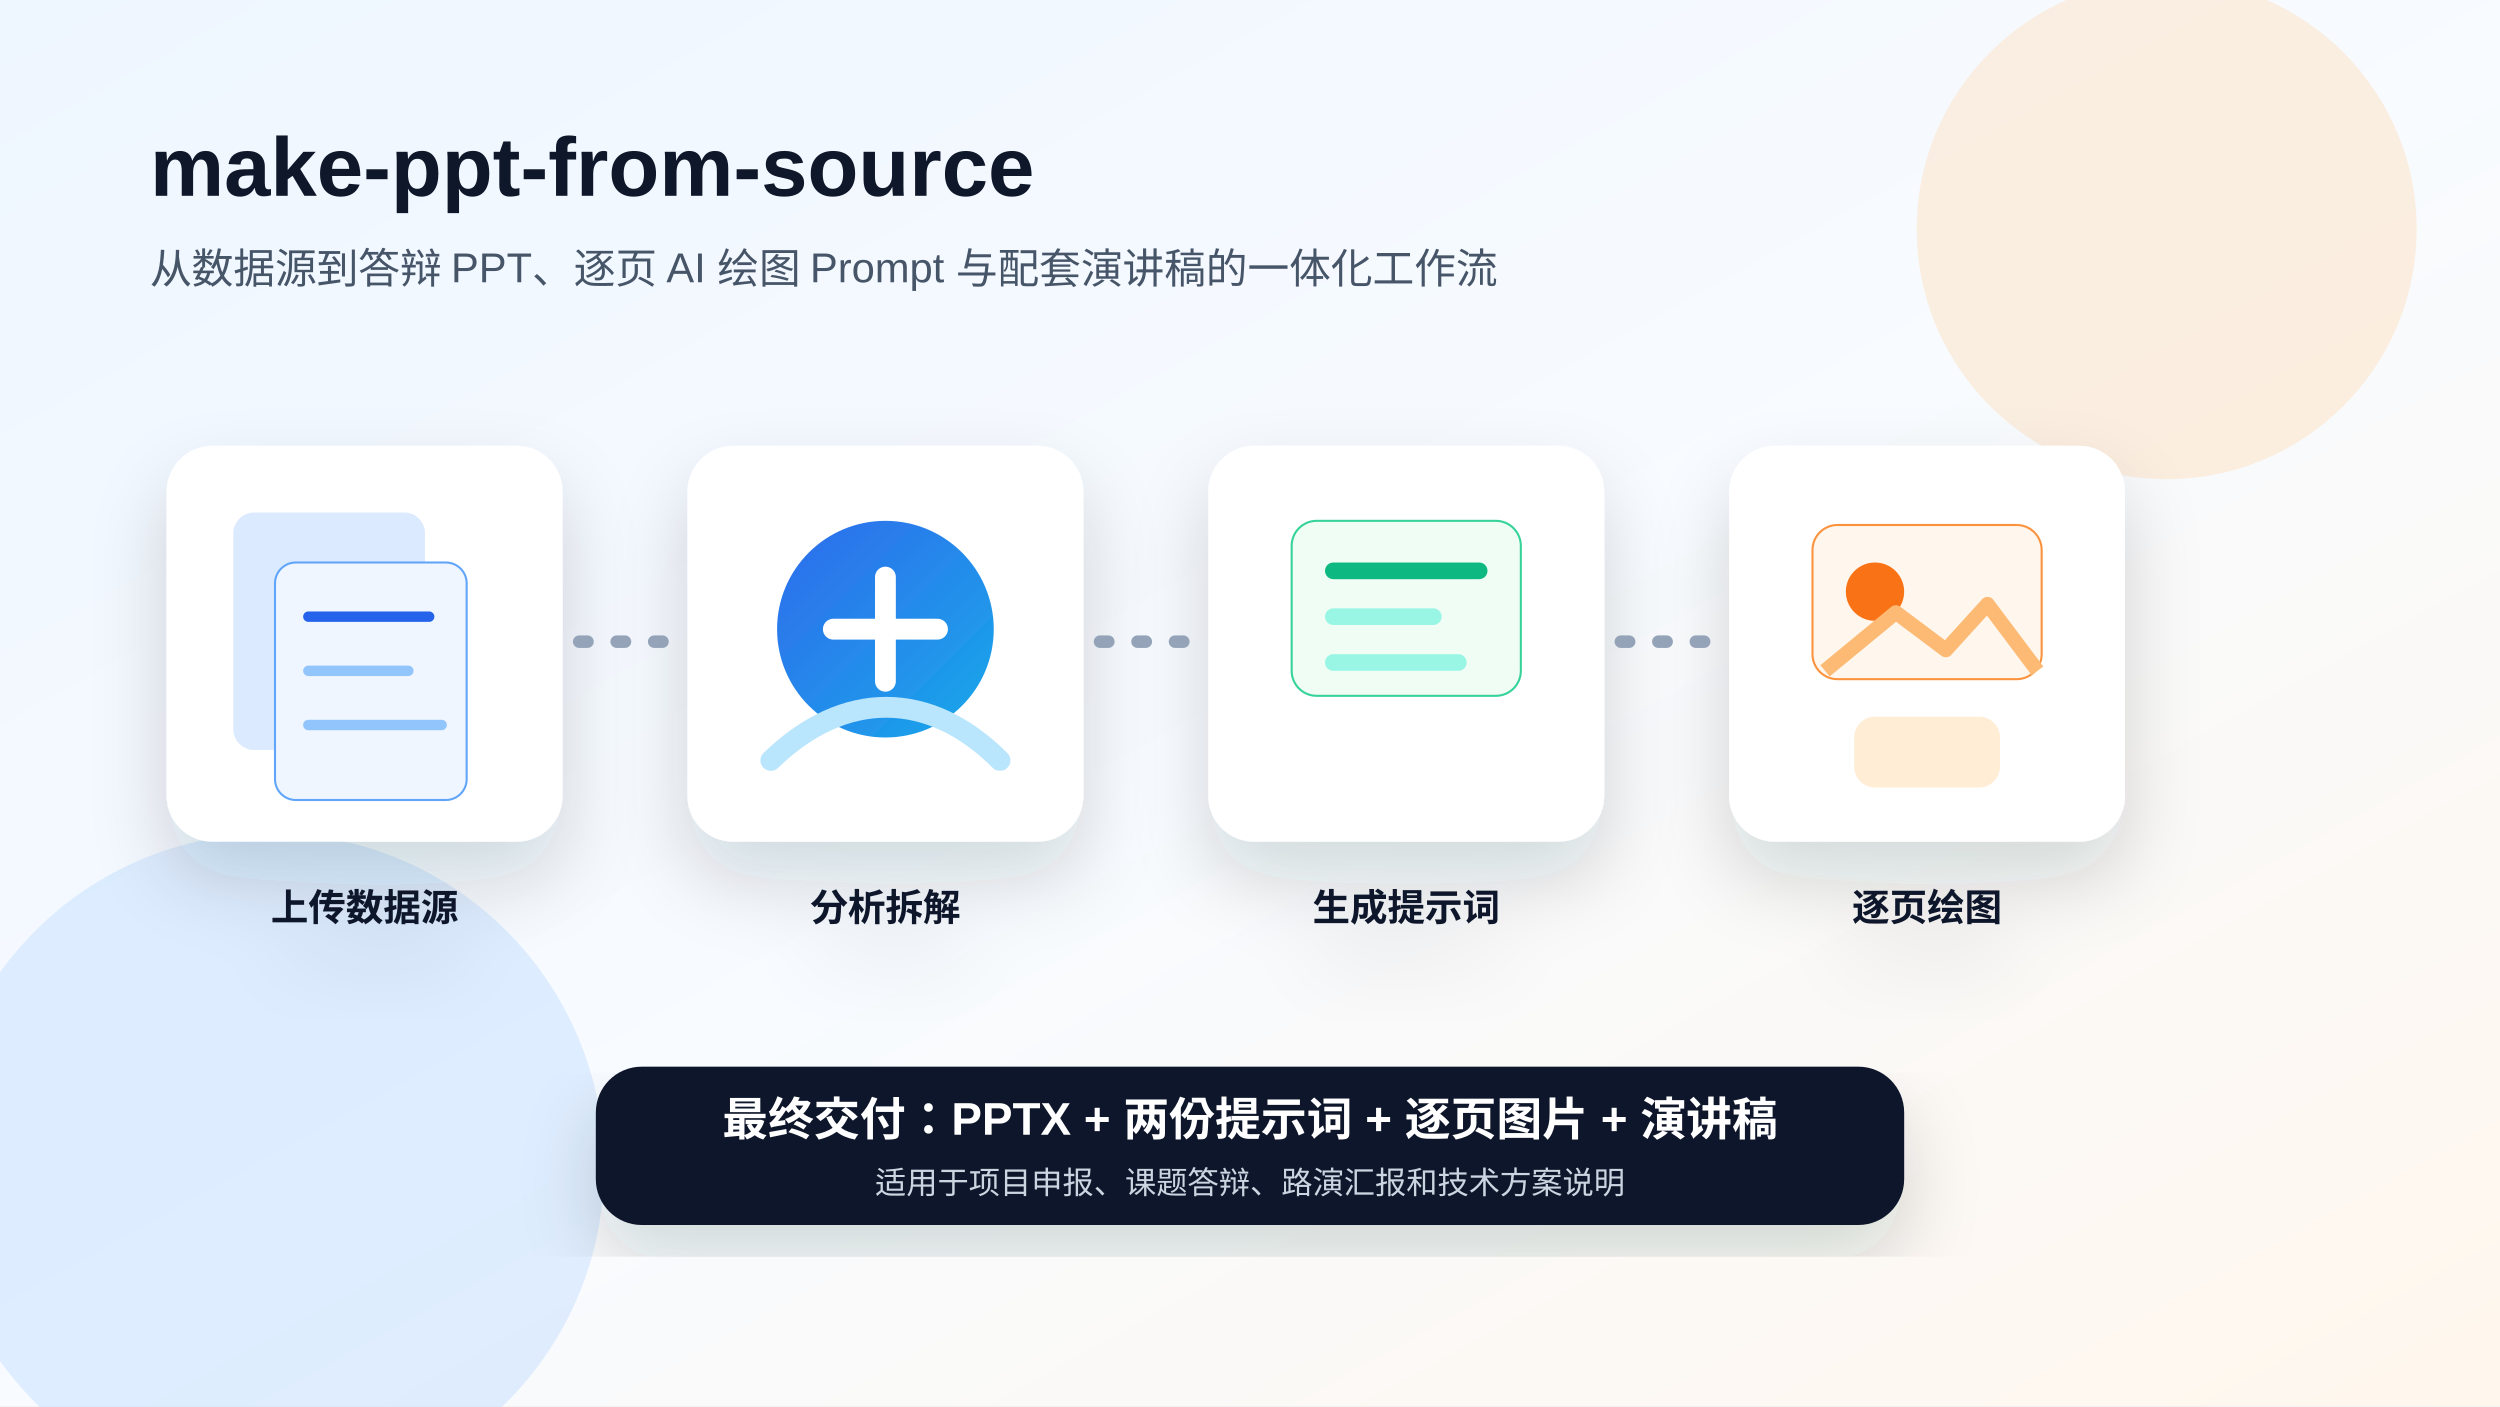
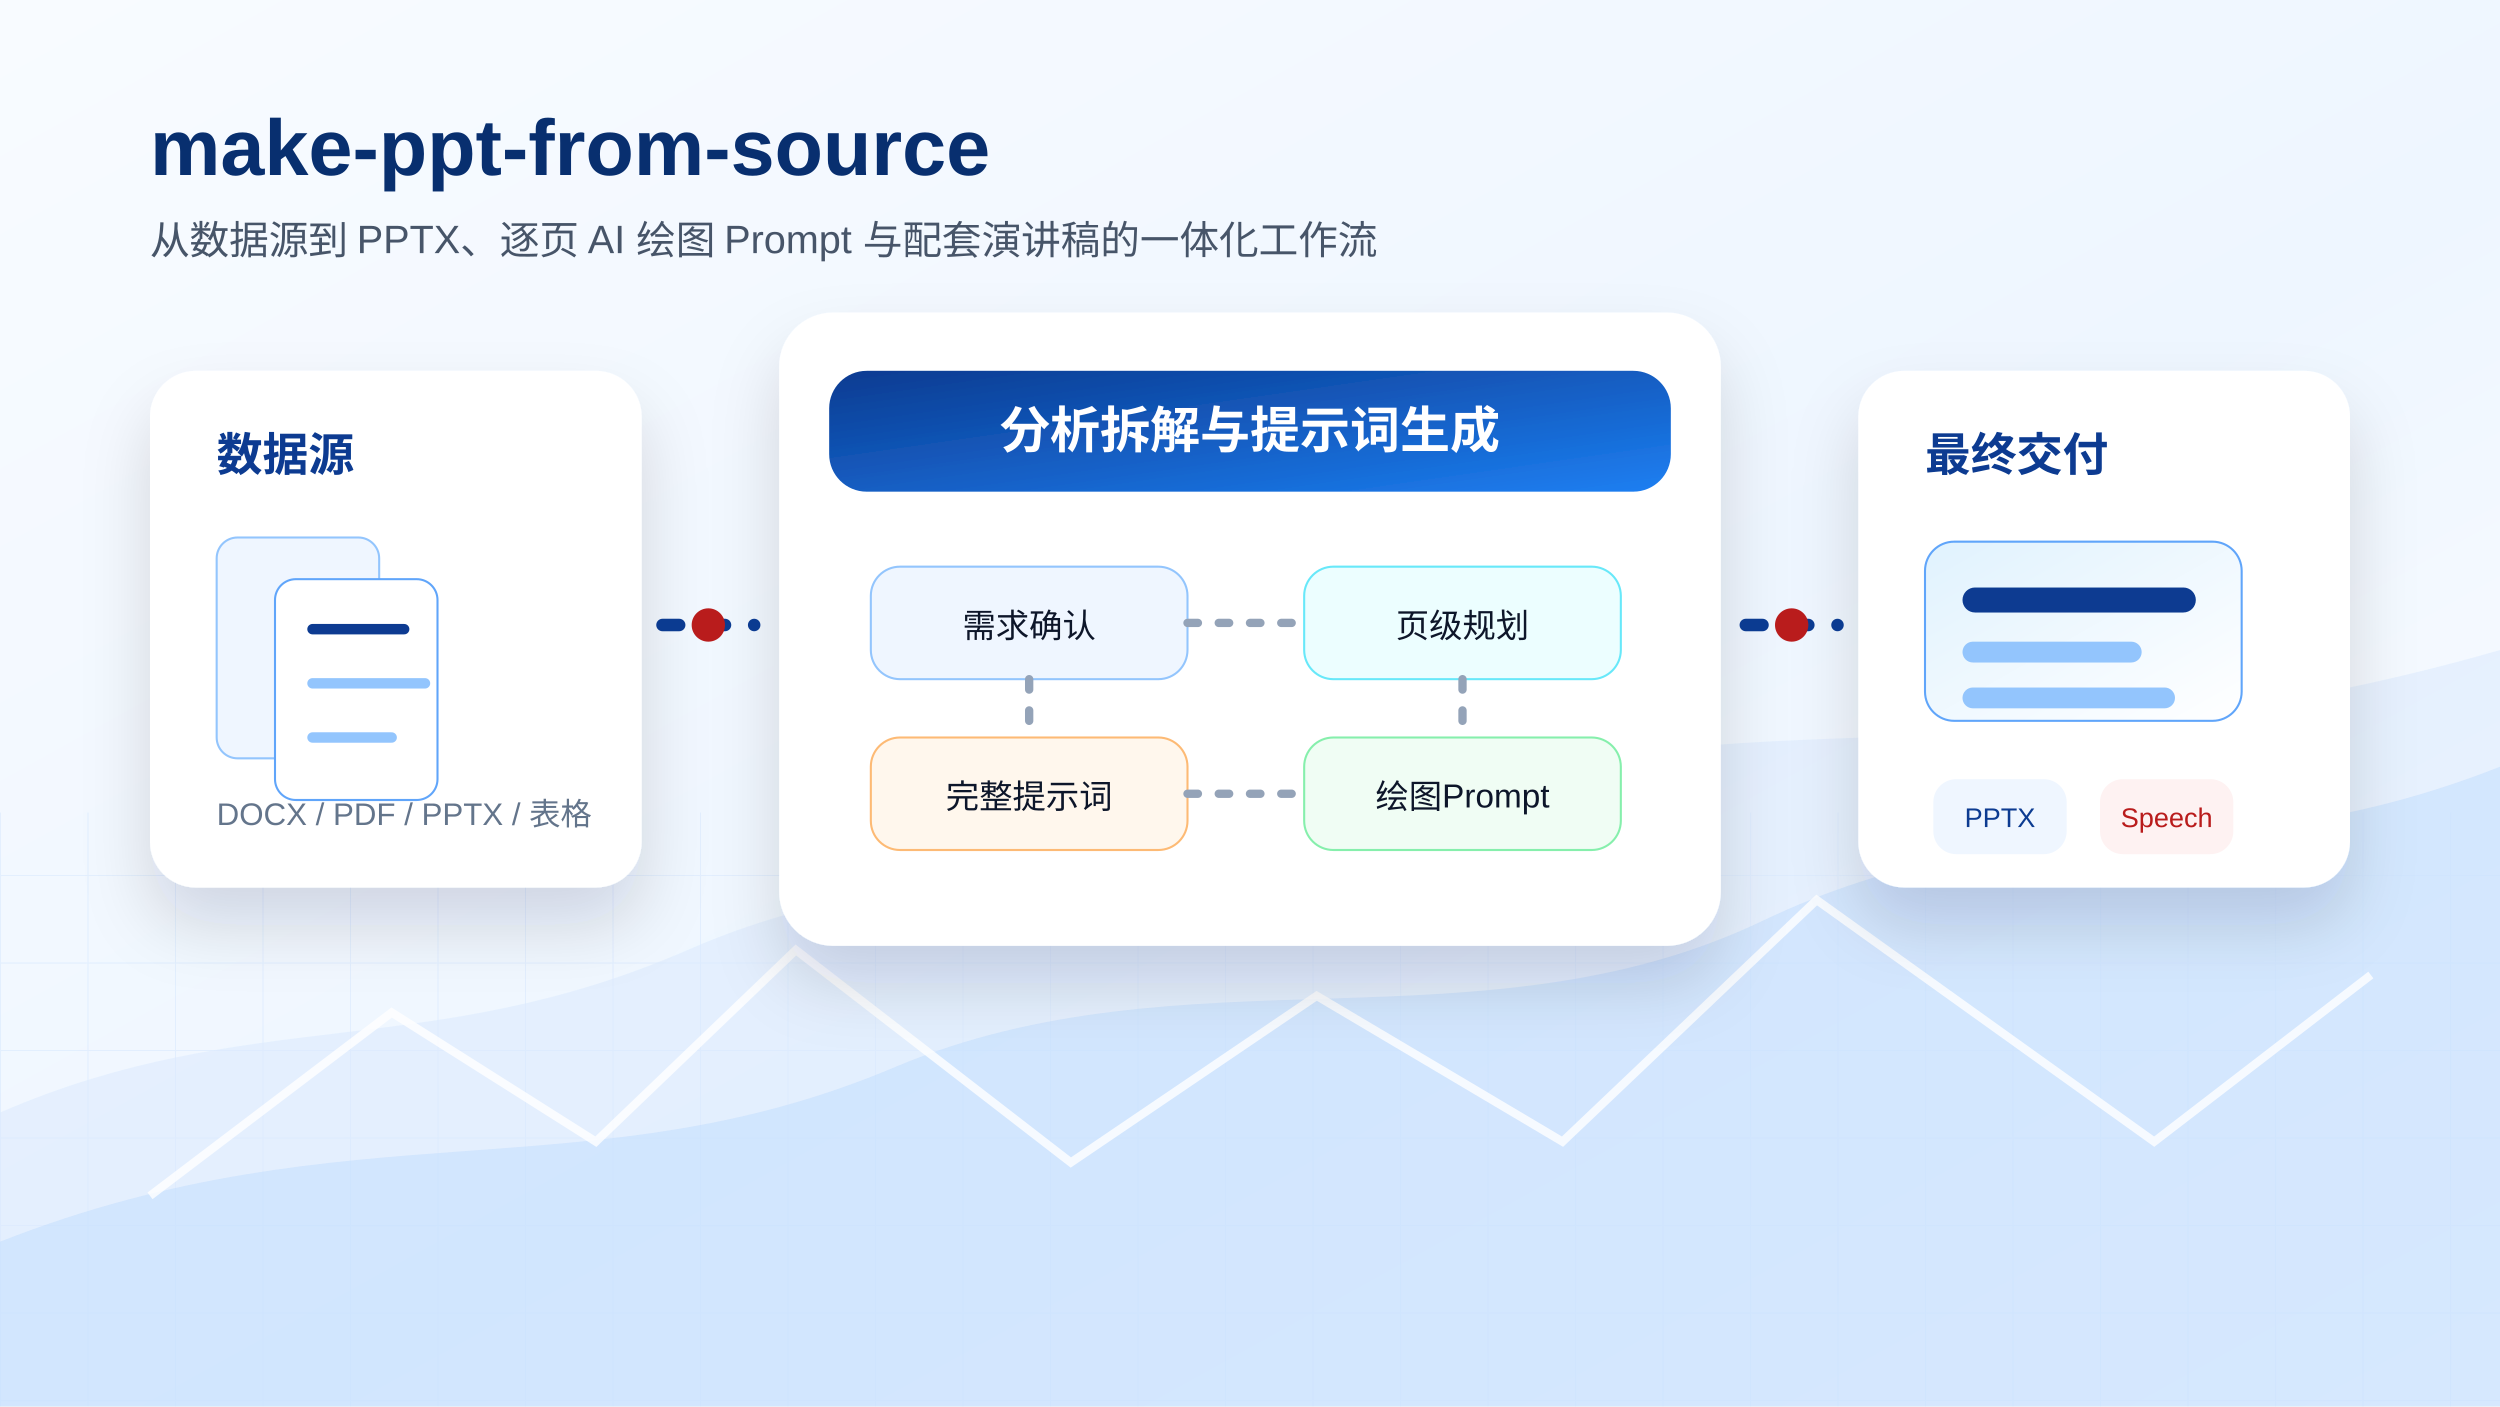
<svg xmlns="http://www.w3.org/2000/svg" width="1200" height="675" viewBox="0 0 1200 675" role="img" aria-labelledby="title desc">
  <defs>
    <linearGradient id="bg" x1="0" y1="0" x2="1" y2="1">
-       <stop offset="0" stop-color="#eef6ff" />
-       <stop offset="0.52" stop-color="#f8fbff" />
-       <stop offset="1" stop-color="#fff7ed" />
+       <stop offset="0" stop-color="#f8fbff" />
+       <stop offset="0.56" stop-color="#eef6ff" />
+       <stop offset="1" stop-color="#ffffff" />
    </linearGradient>
    <linearGradient id="blue" x1="0" y1="0" x2="1" y2="1">
-       <stop offset="0" stop-color="#2563eb" />
-       <stop offset="1" stop-color="#0ea5e9" />
+       <stop offset="0" stop-color="#0b3b91" />
+       <stop offset="1" stop-color="#1d7ff2" />
    </linearGradient>
-     <linearGradient id="green" x1="0" y1="0" x2="1" y2="1">
-       <stop offset="0" stop-color="#10b981" />
-       <stop offset="1" stop-color="#14b8a6" />
+     <linearGradient id="cyan" x1="0" y1="0" x2="1" y2="1">
+       <stop offset="0" stop-color="#e0f2fe" />
+       <stop offset="1" stop-color="#ffffff" />
    </linearGradient>
-     <filter id="shadow" x="-20%" y="-20%" width="140%" height="140%">
-       <feDropShadow dx="0" dy="18" stdDeviation="18" flood-color="#1f2937" flood-opacity="0.16" />
+     <filter id="shadow" x="-20%" y="-20%" width="140%" height="150%">
+       <feDropShadow dx="0" dy="18" stdDeviation="16" flood-color="#0f172a" flood-opacity="0.14" />
    </filter>
+     <pattern id="grid" width="42" height="42" patternUnits="userSpaceOnUse">
+       <path d="M42 0H0V42" fill="none" stroke="#bfdbfe" stroke-width="1" opacity="0.55" />
+     </pattern>
  </defs>
  <rect width="1200" height="675" fill="url(#bg)" />
-   <circle cx="1040" cy="110" r="120" fill="#fed7aa" opacity="0.35" />
-   <circle cx="130" cy="560" r="160" fill="#bfdbfe" opacity="0.45" />
-   <text x="72" y="94" font-family="Microsoft YaHei, PingFang SC, Arial, sans-serif" font-size="40" font-weight="800" fill="#0f172a">make-ppt-from-source</text>
-   <text x="72" y="136" font-family="Microsoft YaHei, PingFang SC, Arial, sans-serif" font-size="20" fill="#475569">从数据源到答辩 PPT、逐页 AI 绘图 Prompt 与配套演讲稿的一体化工作流</text>
+   <rect x="0" y="390" width="1200" height="285" fill="url(#grid)" opacity="0.55" />
+   <path d="M0 534 C120 482 206 510 330 456 C458 400 560 440 690 386 C826 330 964 380 1200 312 L1200 675 L0 675 Z" fill="#dbeafe" opacity="0.55" />
+   <path d="M0 596 C168 530 284 574 430 512 C568 454 712 506 846 442 C976 380 1058 424 1200 368 L1200 675 L0 675 Z" fill="#bfdbfe" opacity="0.48" />
+   <path d="M72 574 L188 486 L286 548 L382 456 L514 558 L632 478 L750 548 L872 432 L1034 548 L1138 468" fill="none" stroke="#ffffff" stroke-width="4" opacity="0.8" />
+   <text x="72" y="84" font-family="Microsoft YaHei, PingFang SC, Arial, sans-serif" font-size="38" font-weight="900" fill="#082f6f">make-ppt-from-source</text>
+   <text x="72" y="122" font-family="Microsoft YaHei, PingFang SC, Arial, sans-serif" font-size="19" fill="#475569">从数据源到 PPTX、逐页 AI 绘图 Prompt 与配套演讲稿的一体化工作流</text>
  <g filter="url(#shadow)">
-     <rect x="80" y="214" width="190" height="190" rx="22" fill="#ffffff" />
-     <rect x="112" y="246" width="92" height="114" rx="10" fill="#dbeafe" />
-     <rect x="132" y="270" width="92" height="114" rx="10" fill="#eff6ff" stroke="#60a5fa" />
-     <line x1="148" y1="296" x2="206" y2="296" stroke="#2563eb" stroke-width="5" stroke-linecap="round" />
-     <line x1="148" y1="322" x2="196" y2="322" stroke="#93c5fd" stroke-width="5" stroke-linecap="round" />
-     <line x1="148" y1="348" x2="212" y2="348" stroke="#93c5fd" stroke-width="5" stroke-linecap="round" />
-     <text x="175" y="442" text-anchor="middle" font-family="Microsoft YaHei, PingFang SC, Arial, sans-serif" font-size="18" font-weight="700" fill="#0f172a">上传数据源</text>
+     <rect x="72" y="178" width="236" height="248" rx="22" fill="#ffffff" />
+     <text x="104" y="226" font-family="Microsoft YaHei, PingFang SC, Arial, sans-serif" font-size="22" font-weight="800" fill="#0b3b91">数据源</text>
+     <rect x="104" y="258" width="78" height="106" rx="10" fill="#eff6ff" stroke="#93c5fd" />
+     <rect x="132" y="278" width="78" height="106" rx="10" fill="#ffffff" stroke="#60a5fa" />
+     <line x1="150" y1="302" x2="194" y2="302" stroke="#0b3b91" stroke-width="5" stroke-linecap="round" />
+     <line x1="150" y1="328" x2="204" y2="328" stroke="#93c5fd" stroke-width="5" stroke-linecap="round" />
+     <line x1="150" y1="354" x2="188" y2="354" stroke="#93c5fd" stroke-width="5" stroke-linecap="round" />
+     <text x="104" y="396" font-family="Microsoft YaHei, PingFang SC, Arial, sans-serif" font-size="15" fill="#64748b">DOCX / PDF / PPTX / 表格</text>
  </g>
  <g filter="url(#shadow)">
-     <rect x="330" y="214" width="190" height="190" rx="22" fill="#ffffff" />
-     <circle cx="425" cy="302" r="52" fill="url(#blue)" opacity="0.95" />
-     <path d="M400 302h50M425 277v50" stroke="#fff" stroke-width="10" stroke-linecap="round" />
-     <path d="M370 365c35-34 76-34 110 0" fill="none" stroke="#bae6fd" stroke-width="10" stroke-linecap="round" />
-     <text x="425" y="442" text-anchor="middle" font-family="Microsoft YaHei, PingFang SC, Arial, sans-serif" font-size="18" font-weight="700" fill="#0f172a">分析拆解</text>
+     <rect x="374" y="150" width="452" height="304" rx="26" fill="#ffffff" />
+     <rect x="398" y="178" width="404" height="58" rx="18" fill="url(#blue)" />
+     <text x="600" y="215" text-anchor="middle" font-family="Microsoft YaHei, PingFang SC, Arial, sans-serif" font-size="24" font-weight="900" fill="#ffffff">分析拆解与提示词生成</text>
+     <g font-family="Microsoft YaHei, PingFang SC, Arial, sans-serif" font-size="16" fill="#0f172a">
+       <rect x="418" y="272" width="152" height="54" rx="14" fill="#eff6ff" stroke="#93c5fd" />
+       <text x="494" y="306" text-anchor="middle">需求确认</text>
+       <rect x="626" y="272" width="152" height="54" rx="14" fill="#ecfeff" stroke="#67e8f9" />
+       <text x="702" y="306" text-anchor="middle">页级规划</text>
+       <rect x="418" y="354" width="152" height="54" rx="14" fill="#fff7ed" stroke="#fdba74" />
+       <text x="494" y="388" text-anchor="middle">完整提示词</text>
+       <rect x="626" y="354" width="152" height="54" rx="14" fill="#f0fdf4" stroke="#86efac" />
+       <text x="702" y="388" text-anchor="middle">绘图Prompt</text>
+     </g>
+     <path d="M570 299h54M570 381h54M494 326v28M702 326v28" stroke="#94a3b8" stroke-width="4" stroke-linecap="round" stroke-dasharray="5 10" />
  </g>
  <g filter="url(#shadow)">
-     <rect x="580" y="214" width="190" height="190" rx="22" fill="#ffffff" />
-     <rect x="620" y="250" width="110" height="84" rx="12" fill="#f0fdf4" stroke="#34d399" />
-     <rect x="636" y="270" width="78" height="8" rx="4" fill="#10b981" />
-     <rect x="636" y="292" width="56" height="8" rx="4" fill="#99f6e4" />
-     <rect x="636" y="314" width="68" height="8" rx="4" fill="#99f6e4" />
-     <path d="M615 360h120" stroke="url(#green)" stroke-width="12" stroke-linecap="round" />
-     <text x="675" y="442" text-anchor="middle" font-family="Microsoft YaHei, PingFang SC, Arial, sans-serif" font-size="18" font-weight="700" fill="#0f172a">生成提示词</text>
+     <rect x="892" y="178" width="236" height="248" rx="22" fill="#ffffff" />
+     <text x="924" y="226" font-family="Microsoft YaHei, PingFang SC, Arial, sans-serif" font-size="22" font-weight="800" fill="#0b3b91">最终交付</text>
+     <rect x="924" y="260" width="152" height="86" rx="14" fill="url(#cyan)" stroke="#60a5fa" />
+     <rect x="942" y="282" width="112" height="12" rx="6" fill="#0b3b91" />
+     <rect x="942" y="308" width="86" height="10" rx="5" fill="#93c5fd" />
+     <rect x="942" y="330" width="102" height="10" rx="5" fill="#93c5fd" />
+     <rect x="928" y="374" width="64" height="36" rx="11" fill="#eff6ff" />
+     <rect x="1008" y="374" width="64" height="36" rx="11" fill="#fef2f2" />
+     <text x="960" y="397" text-anchor="middle" font-family="Arial" font-size="13" fill="#0b3b91">PPTX</text>
+     <text x="1040" y="397" text-anchor="middle" font-family="Arial" font-size="13" fill="#b91c1c">Speech</text>
  </g>
-   <g filter="url(#shadow)">
-     <rect x="830" y="214" width="190" height="190" rx="22" fill="#ffffff" />
-     <rect x="870" y="252" width="110" height="74" rx="12" fill="#fff7ed" stroke="#fb923c" />
-     <circle cx="900" cy="284" r="14" fill="#f97316" />
-     <path d="M876 322l34-28 24 18 20-22 24 32" fill="none" stroke="#fdba74" stroke-width="7" stroke-linejoin="round" />
-     <rect x="890" y="344" width="70" height="34" rx="10" fill="#ffedd5" />
-     <text x="925" y="442" text-anchor="middle" font-family="Microsoft YaHei, PingFang SC, Arial, sans-serif" font-size="18" font-weight="700" fill="#0f172a">逐页绘图</text>
-   </g>
-   <path d="M278 308h44M528 308h44M778 308h44" stroke="#94a3b8" stroke-width="6" stroke-linecap="round" stroke-dasharray="4 14" />
-   <g filter="url(#shadow)">
-     <rect x="286" y="512" width="628" height="76" rx="22" fill="#0f172a" />
-     <text x="600" y="545" text-anchor="middle" font-family="Microsoft YaHei, PingFang SC, Arial, sans-serif" font-size="22" font-weight="800" fill="#ffffff">最终交付：PPTX + 两份提示词 + 逐页图片 + 演讲稿</text>
-     <text x="600" y="573" text-anchor="middle" font-family="Microsoft YaHei, PingFang SC, Arial, sans-serif" font-size="15" fill="#cbd5e1">适用于项目申报、课题答辩、路演汇报和技术方案说明</text>
-   </g>
+   <path d="M318 300h44M838 300h44" stroke="#0b3b91" stroke-width="6" stroke-linecap="round" stroke-dasharray="8 14" />
+   <circle cx="340" cy="300" r="8" fill="#b91c1c" />
+   <circle cx="860" cy="300" r="8" fill="#b91c1c" />
</svg>
